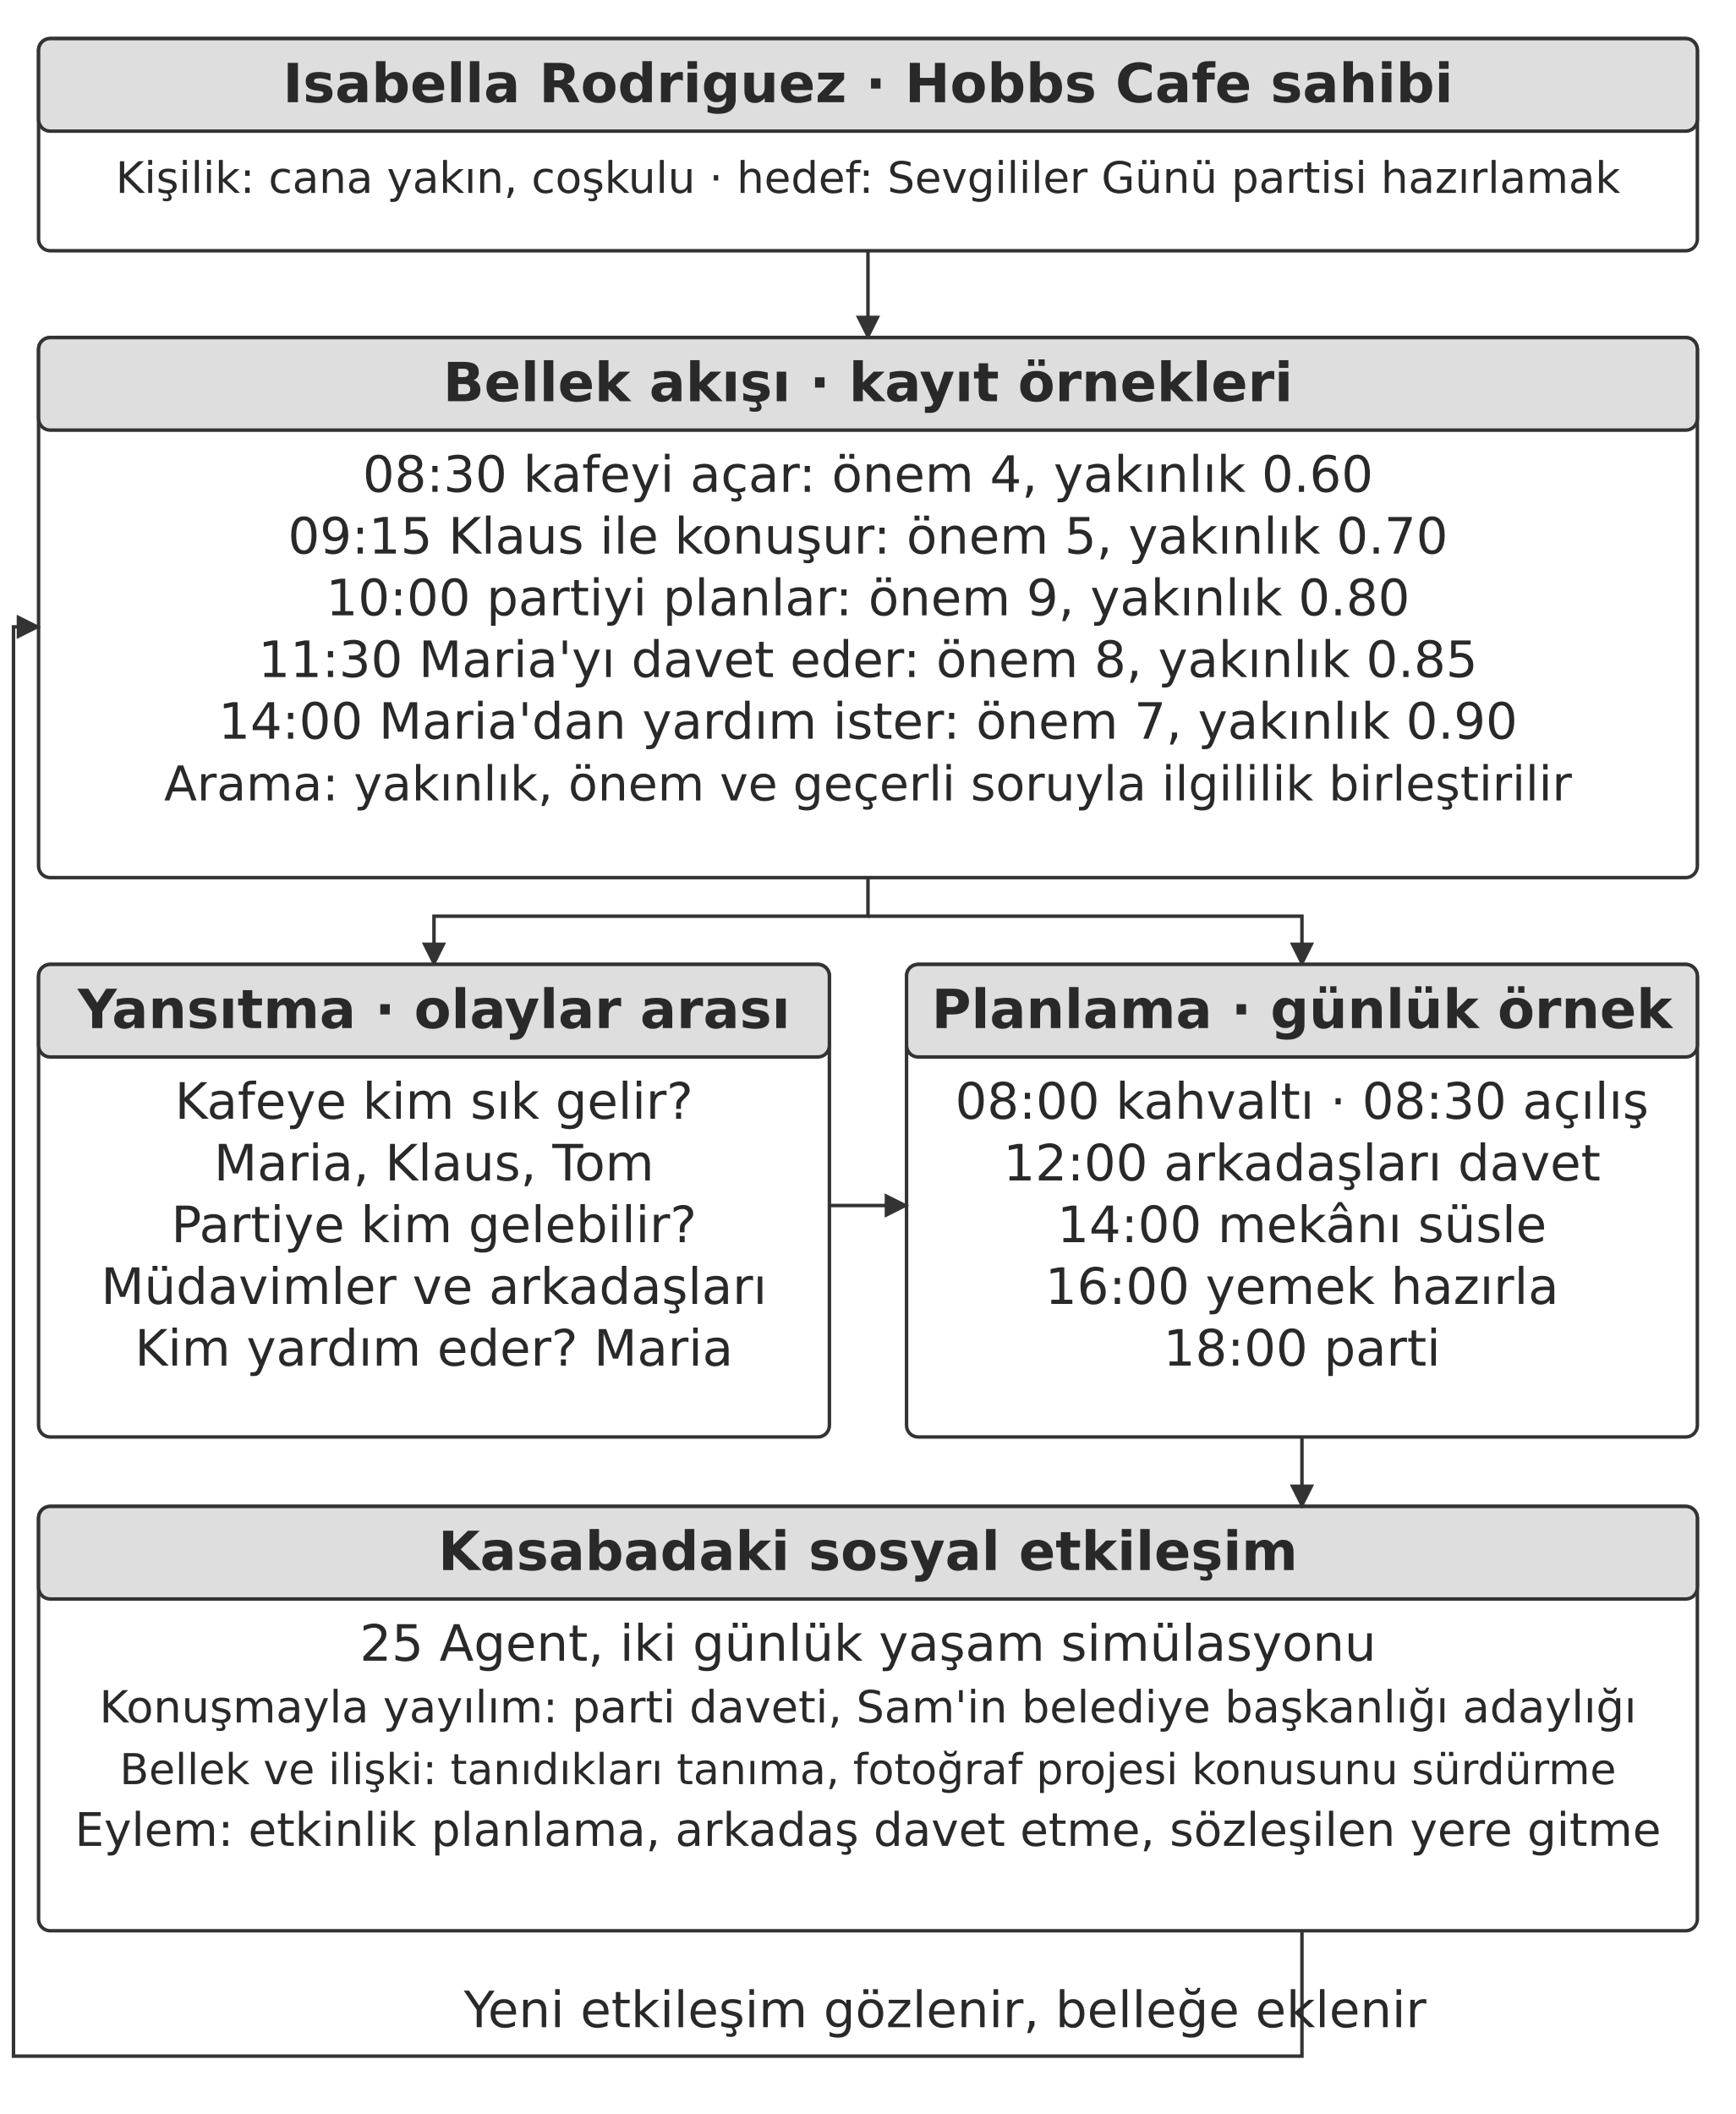
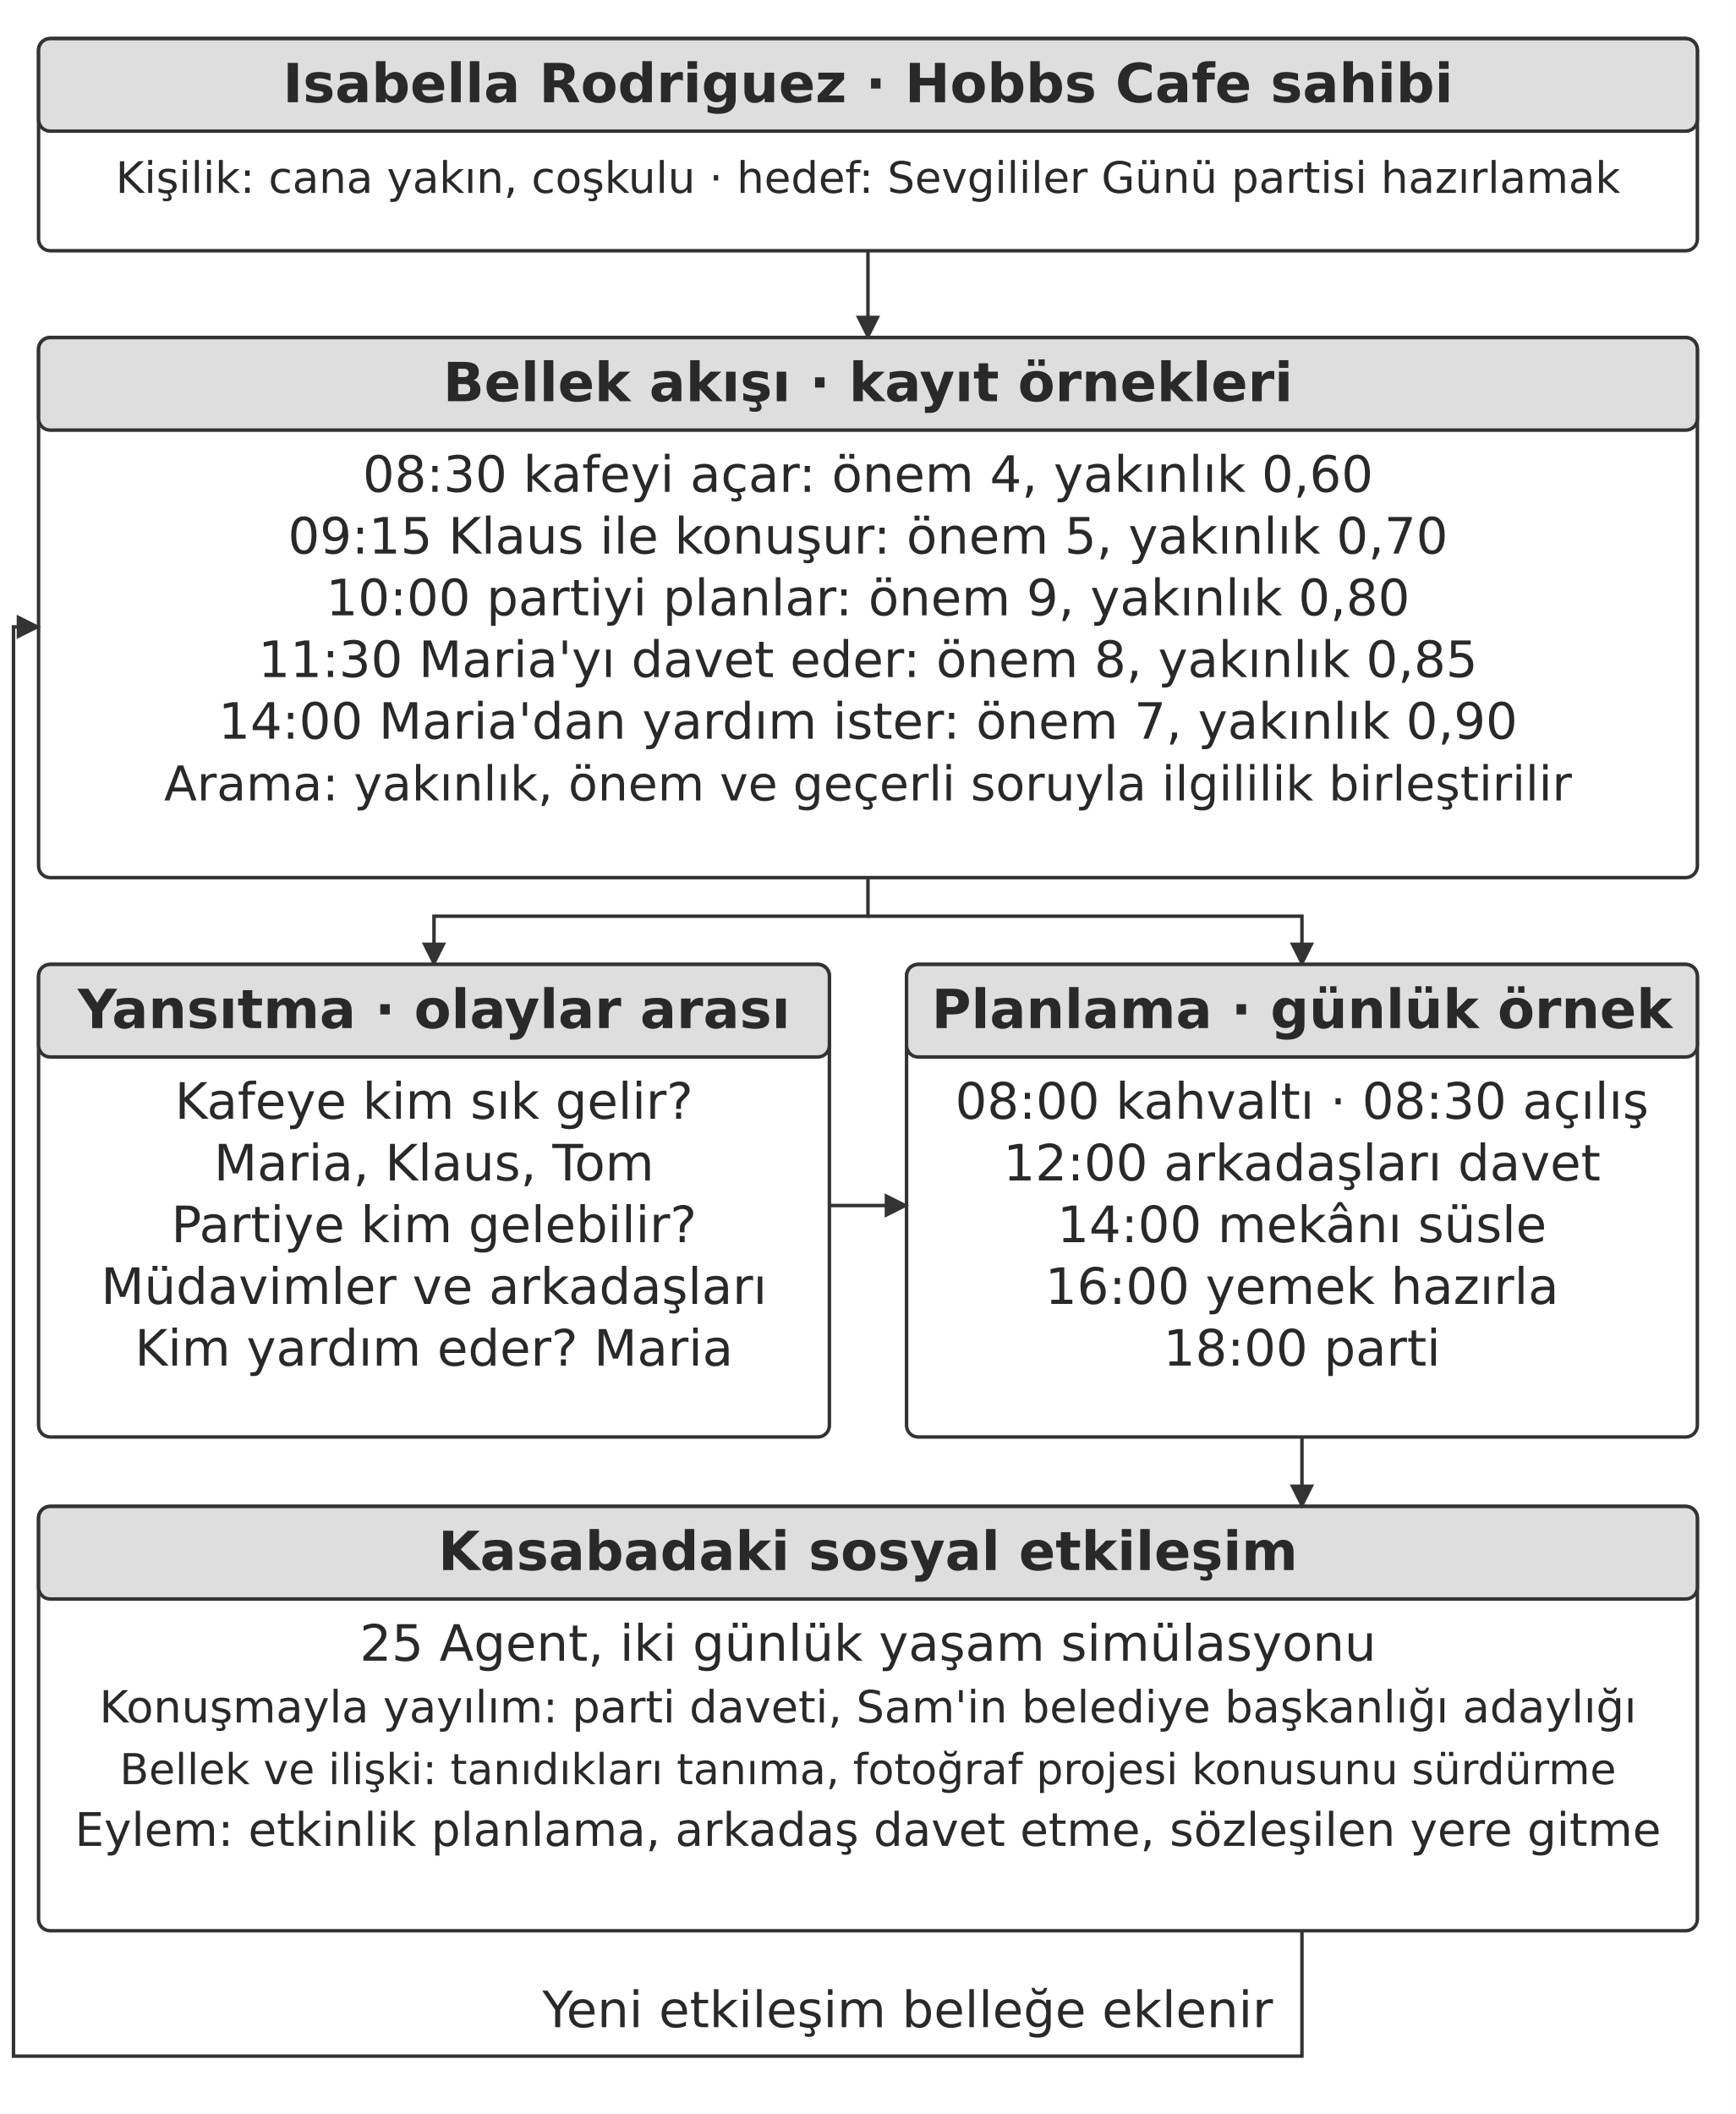
<svg xmlns="http://www.w3.org/2000/svg" width="106.000mm" height="129.084mm" viewBox="0 0 900 1096" role="img" aria-labelledby="title desc">
  <defs>
    <marker id="arrow" viewBox="0 0 10 10" refX="9" refY="5" markerWidth="7" markerHeight="7" orient="auto-start-reverse">
      <path d="M0 0 L10 5 L0 10 Z" fill="#333333" />
    </marker>
  </defs>
  <rect width="900" height="1096" fill="#ffffff" y="0" />
  <rect x="20" y="20" width="860" height="110" rx="6" fill="#ffffff" stroke="#333333" stroke-width="1.8" />
  <rect x="20" y="20" width="860" height="48" rx="6" fill="#dedede" stroke="#333333" stroke-width="1.8" />
  <text x="450" y="53" text-anchor="middle" font-family="&quot;DejaVu Sans&quot;, Arial, &quot;Helvetica Neue&quot;, sans-serif" font-size="28.0" font-weight="700" fill="#292929">Isabella Rodriguez · Hobbs Cafe sahibi</text>
  <text x="450" y="100" text-anchor="middle" font-family="&quot;DejaVu Sans&quot;, Arial, &quot;Helvetica Neue&quot;, sans-serif" font-size="22.5" font-weight="400" fill="#292929">Kişilik: cana yakın, coşkulu · hedef: Sevgililer Günü partisi hazırlamak</text>
  <path d="M450 130 L450 175" fill="none" stroke="#333333" stroke-width="1.8" marker-end="url(#arrow)" />
  <rect x="20" y="175" width="860" height="280" rx="6" fill="#ffffff" stroke="#333333" stroke-width="1.8" />
  <rect x="20" y="175" width="860" height="48" rx="6" fill="#dedede" stroke="#333333" stroke-width="1.8" />
  <text x="450" y="208" text-anchor="middle" font-family="&quot;DejaVu Sans&quot;, Arial, &quot;Helvetica Neue&quot;, sans-serif" font-size="28.0" font-weight="700" fill="#292929">Bellek akışı · kayıt örnekleri</text>
-   <text x="450" y="255" text-anchor="middle" font-family="&quot;DejaVu Sans&quot;, Arial, &quot;Helvetica Neue&quot;, sans-serif" font-size="26.0" font-weight="400" fill="#292929">08:30 kafeyi açar: önem 4, yakınlık 0.60</text>
-   <text x="450" y="287" text-anchor="middle" font-family="&quot;DejaVu Sans&quot;, Arial, &quot;Helvetica Neue&quot;, sans-serif" font-size="26.0" font-weight="400" fill="#292929">09:15 Klaus ile konuşur: önem 5, yakınlık 0.70</text>
-   <text x="450" y="319" text-anchor="middle" font-family="&quot;DejaVu Sans&quot;, Arial, &quot;Helvetica Neue&quot;, sans-serif" font-size="26.0" font-weight="400" fill="#292929">10:00 partiyi planlar: önem 9, yakınlık 0.80</text>
-   <text x="450" y="351" text-anchor="middle" font-family="&quot;DejaVu Sans&quot;, Arial, &quot;Helvetica Neue&quot;, sans-serif" font-size="26.0" font-weight="400" fill="#292929">11:30 Maria'yı davet eder: önem 8, yakınlık 0.85</text>
-   <text x="450" y="383" text-anchor="middle" font-family="&quot;DejaVu Sans&quot;, Arial, &quot;Helvetica Neue&quot;, sans-serif" font-size="26.0" font-weight="400" fill="#292929">14:00 Maria'dan yardım ister: önem 7, yakınlık 0.90</text>
+   <text x="450" y="255" text-anchor="middle" font-family="&quot;DejaVu Sans&quot;, Arial, &quot;Helvetica Neue&quot;, sans-serif" font-size="26.0" font-weight="400" fill="#292929">08:30 kafeyi açar: önem 4, yakınlık 0,60</text>
+   <text x="450" y="287" text-anchor="middle" font-family="&quot;DejaVu Sans&quot;, Arial, &quot;Helvetica Neue&quot;, sans-serif" font-size="26.0" font-weight="400" fill="#292929">09:15 Klaus ile konuşur: önem 5, yakınlık 0,70</text>
+   <text x="450" y="319" text-anchor="middle" font-family="&quot;DejaVu Sans&quot;, Arial, &quot;Helvetica Neue&quot;, sans-serif" font-size="26.0" font-weight="400" fill="#292929">10:00 partiyi planlar: önem 9, yakınlık 0,80</text>
+   <text x="450" y="351" text-anchor="middle" font-family="&quot;DejaVu Sans&quot;, Arial, &quot;Helvetica Neue&quot;, sans-serif" font-size="26.0" font-weight="400" fill="#292929">11:30 Maria'yı davet eder: önem 8, yakınlık 0,85</text>
+   <text x="450" y="383" text-anchor="middle" font-family="&quot;DejaVu Sans&quot;, Arial, &quot;Helvetica Neue&quot;, sans-serif" font-size="26.0" font-weight="400" fill="#292929">14:00 Maria'dan yardım ister: önem 7, yakınlık 0,90</text>
  <text x="450" y="415" text-anchor="middle" font-family="&quot;DejaVu Sans&quot;, Arial, &quot;Helvetica Neue&quot;, sans-serif" font-size="24.9" font-weight="400" fill="#292929">Arama: yakınlık, önem ve geçerli soruyla ilgililik birleştirilir</text>
  <path d="M450 455 L450 475 L225 475 L225 500" fill="none" stroke="#333333" stroke-width="1.8" marker-end="url(#arrow)" />
  <path d="M450 475 L675 475 L675 500" fill="none" stroke="#333333" stroke-width="1.8" marker-end="url(#arrow)" />
  <rect x="20" y="500" width="410" height="245" rx="6" fill="#ffffff" stroke="#333333" stroke-width="1.8" />
  <rect x="20" y="500" width="410" height="48" rx="6" fill="#dedede" stroke="#333333" stroke-width="1.8" />
  <text x="225" y="533" text-anchor="middle" font-family="&quot;DejaVu Sans&quot;, Arial, &quot;Helvetica Neue&quot;, sans-serif" font-size="28.0" font-weight="700" fill="#292929">Yansıtma · olaylar arası</text>
  <text x="225" y="580" text-anchor="middle" font-family="&quot;DejaVu Sans&quot;, Arial, &quot;Helvetica Neue&quot;, sans-serif" font-size="26.0" font-weight="400" fill="#292929">Kafeye kim sık gelir?</text>
  <text x="225" y="612" text-anchor="middle" font-family="&quot;DejaVu Sans&quot;, Arial, &quot;Helvetica Neue&quot;, sans-serif" font-size="26.0" font-weight="400" fill="#292929">Maria, Klaus, Tom</text>
  <text x="225" y="644" text-anchor="middle" font-family="&quot;DejaVu Sans&quot;, Arial, &quot;Helvetica Neue&quot;, sans-serif" font-size="26.0" font-weight="400" fill="#292929">Partiye kim gelebilir?</text>
  <text x="225" y="676" text-anchor="middle" font-family="&quot;DejaVu Sans&quot;, Arial, &quot;Helvetica Neue&quot;, sans-serif" font-size="26.0" font-weight="400" fill="#292929">Müdavimler ve arkadaşları</text>
  <text x="225" y="708" text-anchor="middle" font-family="&quot;DejaVu Sans&quot;, Arial, &quot;Helvetica Neue&quot;, sans-serif" font-size="26.0" font-weight="400" fill="#292929">Kim yardım eder? Maria</text>
  <rect x="470" y="500" width="410" height="245" rx="6" fill="#ffffff" stroke="#333333" stroke-width="1.8" />
  <rect x="470" y="500" width="410" height="48" rx="6" fill="#dedede" stroke="#333333" stroke-width="1.8" />
  <text x="675" y="533" text-anchor="middle" font-family="&quot;DejaVu Sans&quot;, Arial, &quot;Helvetica Neue&quot;, sans-serif" font-size="28.0" font-weight="700" fill="#292929">Planlama · günlük örnek</text>
  <text x="675" y="580" text-anchor="middle" font-family="&quot;DejaVu Sans&quot;, Arial, &quot;Helvetica Neue&quot;, sans-serif" font-size="26.0" font-weight="400" fill="#292929">08:00 kahvaltı · 08:30 açılış</text>
  <text x="675" y="612" text-anchor="middle" font-family="&quot;DejaVu Sans&quot;, Arial, &quot;Helvetica Neue&quot;, sans-serif" font-size="26.0" font-weight="400" fill="#292929">12:00 arkadaşları davet</text>
  <text x="675" y="644" text-anchor="middle" font-family="&quot;DejaVu Sans&quot;, Arial, &quot;Helvetica Neue&quot;, sans-serif" font-size="26.0" font-weight="400" fill="#292929">14:00 mekânı süsle</text>
  <text x="675" y="676" text-anchor="middle" font-family="&quot;DejaVu Sans&quot;, Arial, &quot;Helvetica Neue&quot;, sans-serif" font-size="26.0" font-weight="400" fill="#292929">16:00 yemek hazırla</text>
  <text x="675" y="708" text-anchor="middle" font-family="&quot;DejaVu Sans&quot;, Arial, &quot;Helvetica Neue&quot;, sans-serif" font-size="26.0" font-weight="400" fill="#292929">18:00 parti</text>
  <path d="M430 625 L470 625" fill="none" stroke="#333333" stroke-width="1.8" marker-end="url(#arrow)" />
  <rect x="20" y="781" width="860" height="220" rx="6" fill="#ffffff" stroke="#333333" stroke-width="1.8" />
  <rect x="20" y="781" width="860" height="48" rx="6" fill="#dedede" stroke="#333333" stroke-width="1.8" />
  <text x="450" y="814" text-anchor="middle" font-family="&quot;DejaVu Sans&quot;, Arial, &quot;Helvetica Neue&quot;, sans-serif" font-size="28.0" font-weight="700" fill="#292929">Kasabadaki sosyal etkileşim</text>
  <text x="450" y="861" text-anchor="middle" font-family="&quot;DejaVu Sans&quot;, Arial, &quot;Helvetica Neue&quot;, sans-serif" font-size="26.0" font-weight="400" fill="#292929">25 Agent, iki günlük yaşam simülasyonu</text>
  <text x="450" y="893" text-anchor="middle" font-family="&quot;DejaVu Sans&quot;, Arial, &quot;Helvetica Neue&quot;, sans-serif" font-size="23.0" font-weight="400" fill="#292929">Konuşmayla yayılım: parti daveti, Sam'in belediye başkanlığı adaylığı</text>
  <text x="450" y="925" text-anchor="middle" font-family="&quot;DejaVu Sans&quot;, Arial, &quot;Helvetica Neue&quot;, sans-serif" font-size="22.1" font-weight="400" fill="#292929">Bellek ve ilişki: tanıdıkları tanıma, fotoğraf projesi konusunu sürdürme</text>
  <text x="450" y="957" text-anchor="middle" font-family="&quot;DejaVu Sans&quot;, Arial, &quot;Helvetica Neue&quot;, sans-serif" font-size="24.0" font-weight="400" fill="#292929">Eylem: etkinlik planlama, arkadaş davet etme, sözleşilen yere gitme</text>
  <path d="M675 745 L675 781" fill="none" stroke="#333333" stroke-width="1.8" marker-end="url(#arrow)" />
  <path d="M675 1001 L675 1066 L7 1066 L7 325 L20 325" fill="none" stroke="#333333" stroke-width="1.8" marker-end="url(#arrow)" />
-   <text x="490" y="1051" text-anchor="middle" font-family="&quot;DejaVu Sans&quot;, Arial, &quot;Helvetica Neue&quot;, sans-serif" font-size="26.0" font-weight="400" fill="#292929">Yeni etkileşim gözlenir, belleğe eklenir</text>
+   <text x="660" y="1051" text-anchor="end" font-family="&quot;DejaVu Sans&quot;, Arial, &quot;Helvetica Neue&quot;, sans-serif" font-size="26.0" font-weight="400" fill="#292929">Yeni etkileşim belleğe eklenir</text>
  <defs />
</svg>
